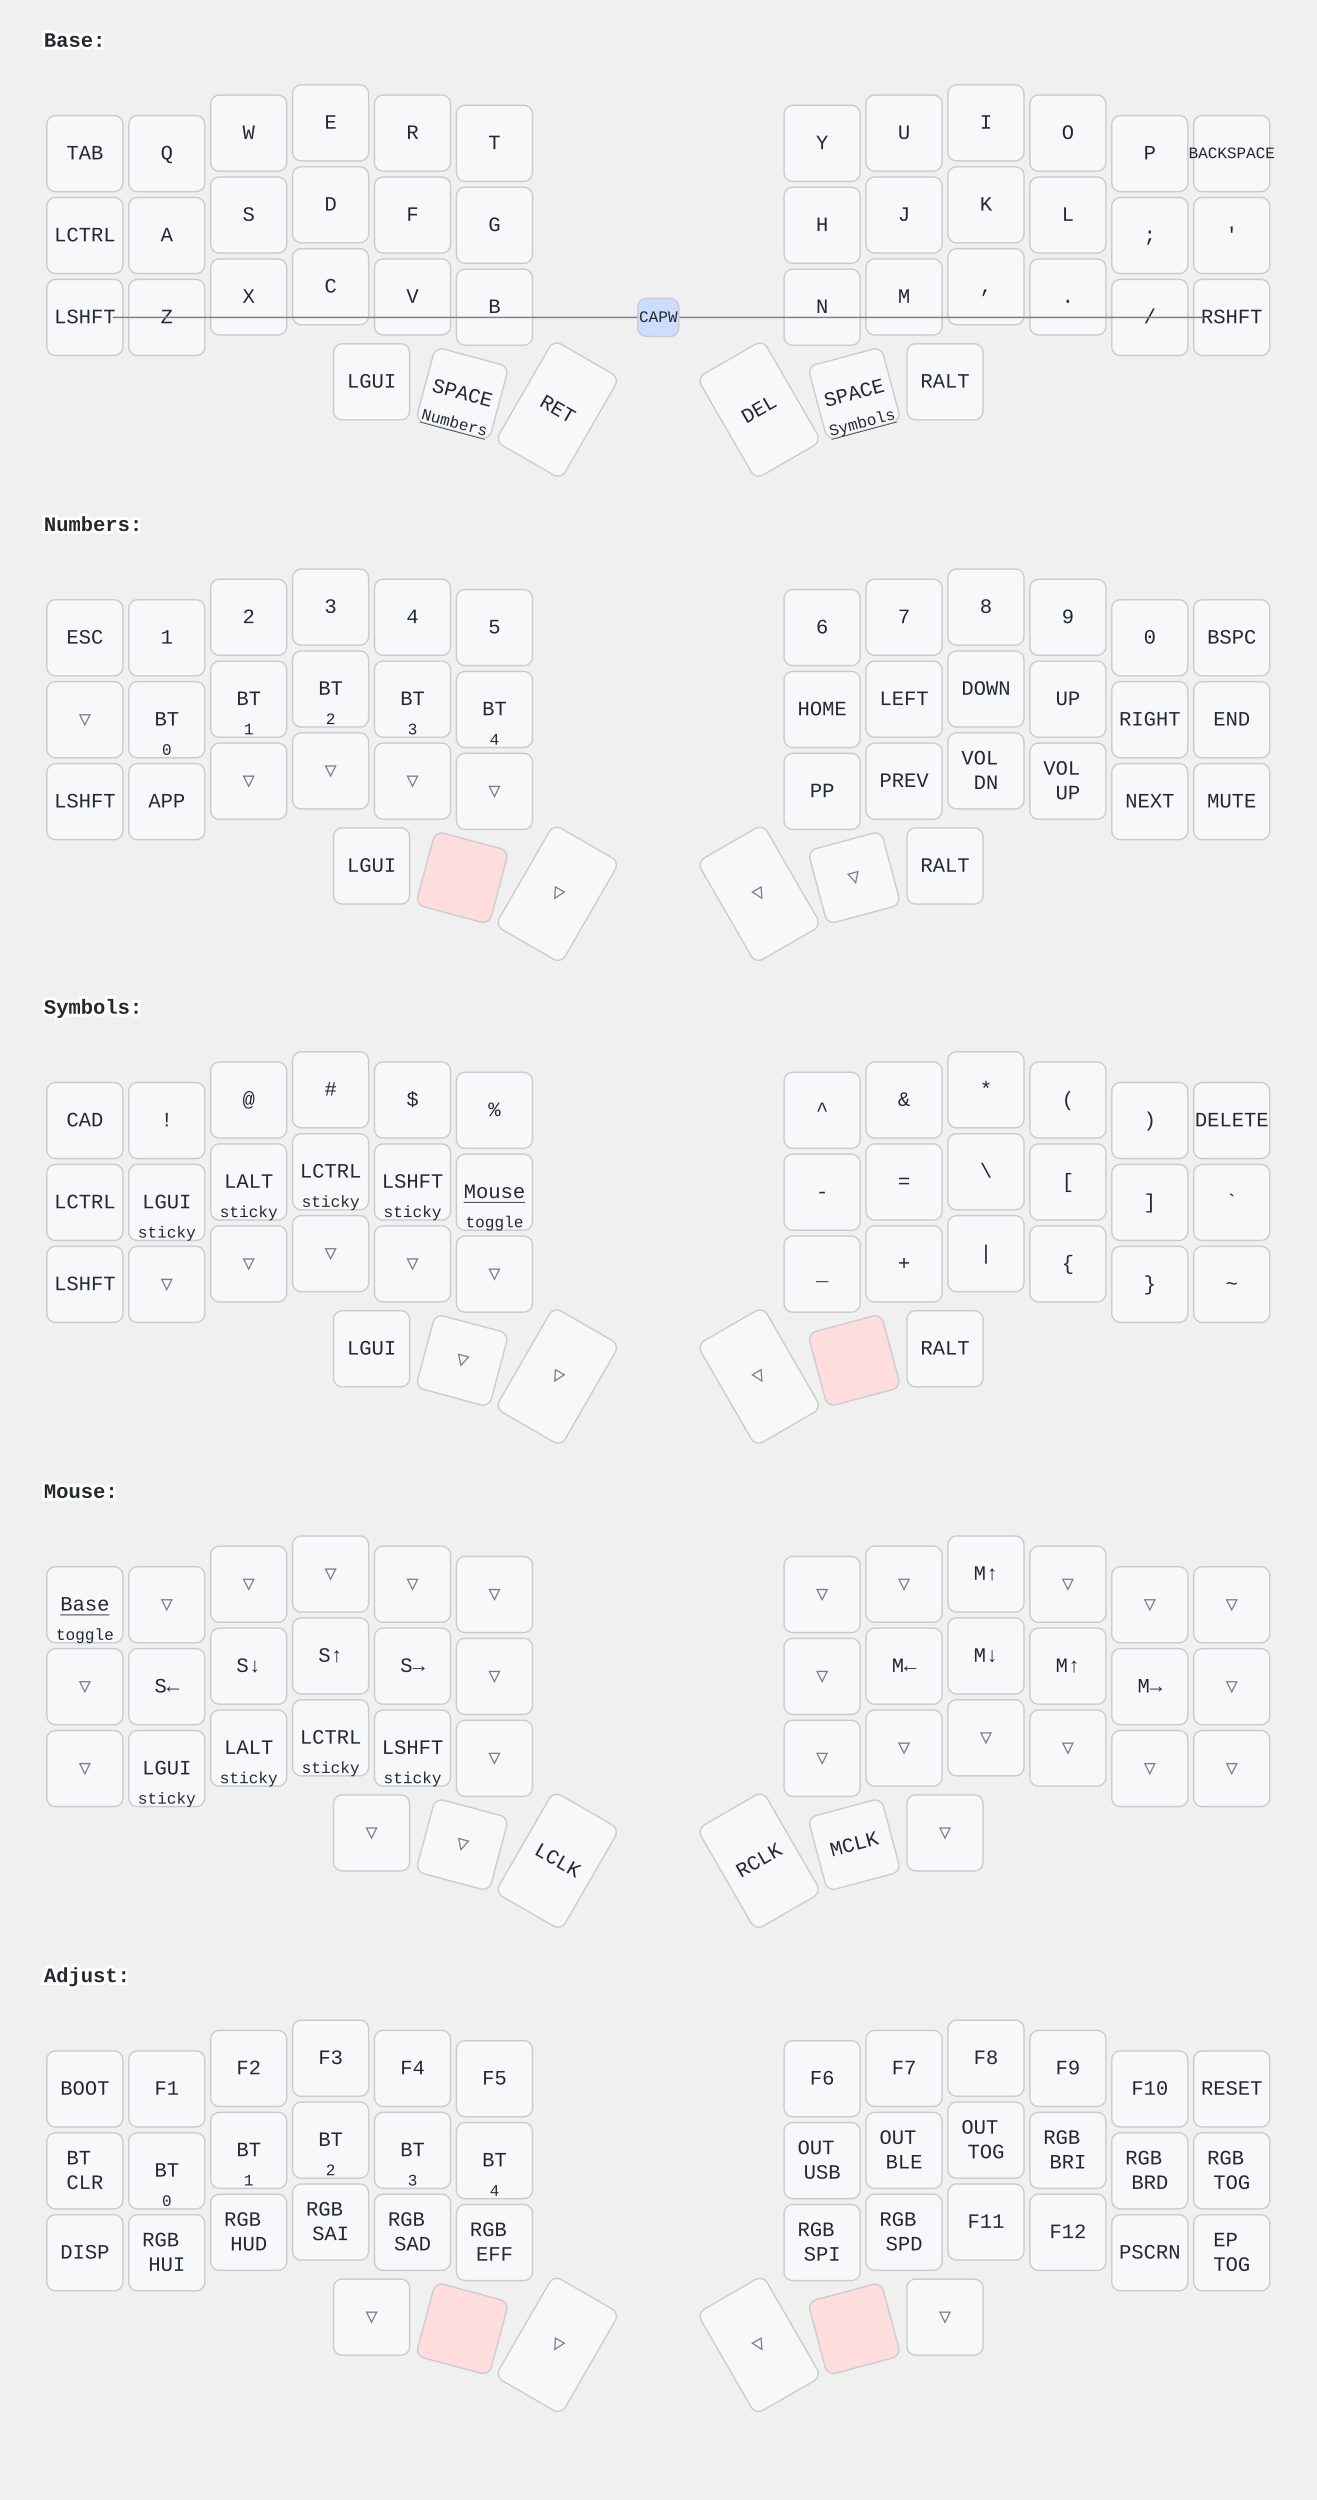
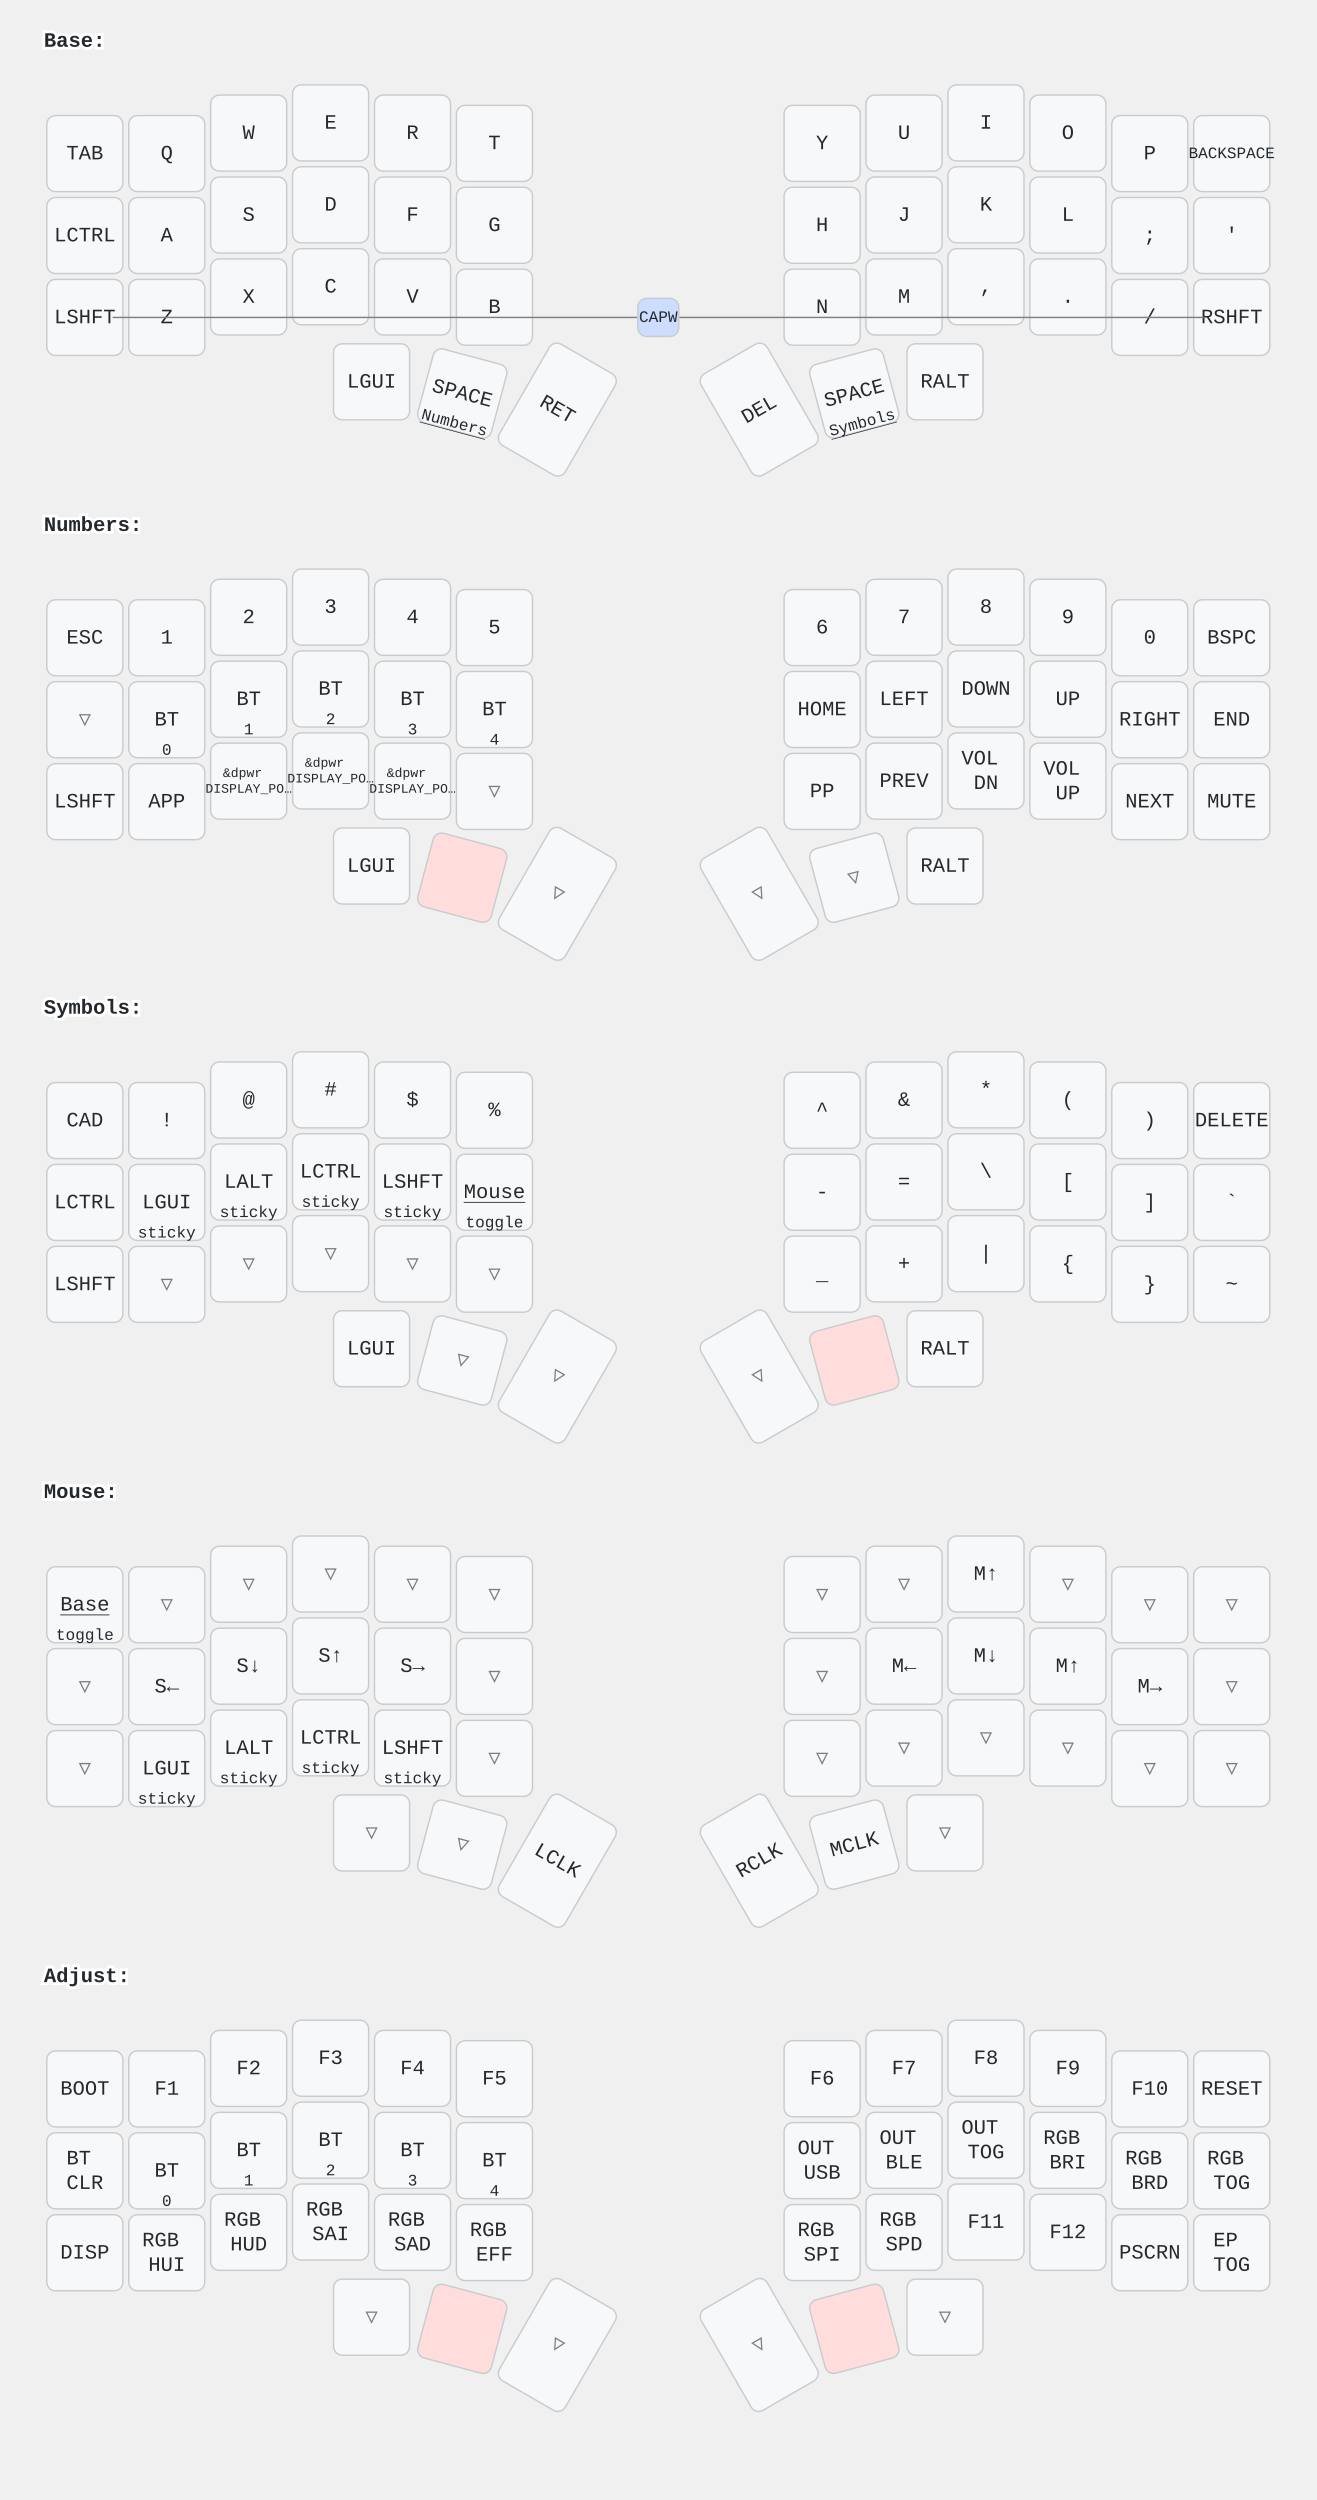
<svg xmlns="http://www.w3.org/2000/svg" width="900" height="1709" viewBox="0 0 900 1709" class="keymap">
  <style>/* inherit to force styles through use tags */
svg path {
    fill: inherit;
}

/* font and background color specifications */
svg.keymap {
    font-family: SFMono-Regular,Consolas,Liberation Mono,Menlo,monospace;
    font-size: 14px;
    font-kerning: normal;
    text-rendering: optimizeLegibility;
    fill: #24292e;
}

/* default key styling */
rect.key {
    fill: #f6f8fa;
}

rect.key, rect.combo {
    stroke: #c9cccf;
    stroke-width: 1;
}

/* default key side styling, only used is draw_key_sides is set */
rect.side {
    filter: brightness(90%);
}

/* color accent for combo boxes */
rect.combo, rect.combo-separate {
    fill: #cdf;
}

/* color accent for held keys */
rect.held, rect.combo.held {
    fill: #fdd;
}

/* color accent for ghost (optional) keys */
rect.ghost, rect.combo.ghost {
    stroke-dasharray: 4, 4;
    stroke-width: 2;
}

text {
    text-anchor: middle;
    dominant-baseline: middle;
}

/* styling for layer labels */
text.label {
    font-weight: bold;
    text-anchor: start;
    stroke: white;
    stroke-width: 4;
    paint-order: stroke;
}

/* styling for optional footer */
text.footer {
    text-anchor: end;
    dominant-baseline: auto;
    stroke: white;
    stroke-width: 4;
    paint-order: stroke;
}

/* styling for combo tap, and key non-tap label text */
text.combo, text.hold, text.shifted, text.left, text.right, text.tl, text.tr, text.bl, text.br {
    font-size: 11px;
}

text.hold, text.bl, text.br {
    text-anchor: middle;
    dominant-baseline: auto;
}

text.shifted, text.tl, text.tr {
    text-anchor: middle;
    dominant-baseline: hanging;
}

text.left, text.tl, text.bl {
    text-anchor: start;
}

text.right, text.tr, text.br {
    text-anchor: end;
}

text.layer-activator {
    text-decoration: underline;
}

/* styling for hold/shifted label text in combo box */
text.combo.hold, text.combo.shifted, text.combo.left, text.combo.right {
    font-size: 8px;
}

/* lighter symbol for transparent keys */
text.trans {
    fill: #7b7e81;
}

/* styling for combo dendrons */
path.combo {
    stroke-width: 1;
    stroke: gray;
    fill: none;
}

/* Start Tabler Icons Cleanup */
/* cannot use height/width with glyphs */
.icon-tabler &gt; path {
    fill: inherit;
    stroke: inherit;
    stroke-width: 2;
}
/* hide tabler's default box */
.icon-tabler &gt; path[stroke="none"][fill="none"] {
    visibility: hidden;
}
/* End Tabler Icons Cleanup */
</style>
  <g transform="translate(30, 0)" class="layer-Base">
    <text x="0" y="28" class="label" id="Base">Base:</text>
    <g transform="translate(0, 56)">
      <g transform="translate(28, 49)" class="key keypos-0">
        <rect rx="6" ry="6" x="-26" y="-26" width="52" height="52" class="key" />
        <text x="0" y="0" class="key tap">TAB</text>
      </g>
      <g transform="translate(84, 49)" class="key keypos-1">
        <rect rx="6" ry="6" x="-26" y="-26" width="52" height="52" class="key" />
        <text x="0" y="0" class="key tap">Q</text>
      </g>
      <g transform="translate(140, 35)" class="key keypos-2">
        <rect rx="6" ry="6" x="-26" y="-26" width="52" height="52" class="key" />
        <text x="0" y="0" class="key tap">W</text>
      </g>
      <g transform="translate(196, 28)" class="key keypos-3">
        <rect rx="6" ry="6" x="-26" y="-26" width="52" height="52" class="key" />
        <text x="0" y="0" class="key tap">E</text>
      </g>
      <g transform="translate(252, 35)" class="key keypos-4">
        <rect rx="6" ry="6" x="-26" y="-26" width="52" height="52" class="key" />
        <text x="0" y="0" class="key tap">R</text>
      </g>
      <g transform="translate(308, 42)" class="key keypos-5">
        <rect rx="6" ry="6" x="-26" y="-26" width="52" height="52" class="key" />
        <text x="0" y="0" class="key tap">T</text>
      </g>
      <g transform="translate(532, 42)" class="key keypos-6">
        <rect rx="6" ry="6" x="-26" y="-26" width="52" height="52" class="key" />
        <text x="0" y="0" class="key tap">Y</text>
      </g>
      <g transform="translate(588, 35)" class="key keypos-7">
        <rect rx="6" ry="6" x="-26" y="-26" width="52" height="52" class="key" />
        <text x="0" y="0" class="key tap">U</text>
      </g>
      <g transform="translate(644, 28)" class="key keypos-8">
        <rect rx="6" ry="6" x="-26" y="-26" width="52" height="52" class="key" />
        <text x="0" y="0" class="key tap">I</text>
      </g>
      <g transform="translate(700, 35)" class="key keypos-9">
        <rect rx="6" ry="6" x="-26" y="-26" width="52" height="52" class="key" />
        <text x="0" y="0" class="key tap">O</text>
      </g>
      <g transform="translate(756, 49)" class="key keypos-10">
        <rect rx="6" ry="6" x="-26" y="-26" width="52" height="52" class="key" />
        <text x="0" y="0" class="key tap">P</text>
      </g>
      <g transform="translate(812, 49)" class="key keypos-11">
        <rect rx="6" ry="6" x="-26" y="-26" width="52" height="52" class="key" />
        <text x="0" y="0" class="key tap">
          <tspan style="font-size: 78%">BACKSPACE</tspan>
        </text>
      </g>
      <g transform="translate(28, 105)" class="key keypos-12">
        <rect rx="6" ry="6" x="-26" y="-26" width="52" height="52" class="key" />
        <text x="0" y="0" class="key tap">LCTRL</text>
      </g>
      <g transform="translate(84, 105)" class="key keypos-13">
        <rect rx="6" ry="6" x="-26" y="-26" width="52" height="52" class="key" />
        <text x="0" y="0" class="key tap">A</text>
      </g>
      <g transform="translate(140, 91)" class="key keypos-14">
        <rect rx="6" ry="6" x="-26" y="-26" width="52" height="52" class="key" />
        <text x="0" y="0" class="key tap">S</text>
      </g>
      <g transform="translate(196, 84)" class="key keypos-15">
        <rect rx="6" ry="6" x="-26" y="-26" width="52" height="52" class="key" />
        <text x="0" y="0" class="key tap">D</text>
      </g>
      <g transform="translate(252, 91)" class="key keypos-16">
        <rect rx="6" ry="6" x="-26" y="-26" width="52" height="52" class="key" />
        <text x="0" y="0" class="key tap">F</text>
      </g>
      <g transform="translate(308, 98)" class="key keypos-17">
        <rect rx="6" ry="6" x="-26" y="-26" width="52" height="52" class="key" />
        <text x="0" y="0" class="key tap">G</text>
      </g>
      <g transform="translate(532, 98)" class="key keypos-18">
        <rect rx="6" ry="6" x="-26" y="-26" width="52" height="52" class="key" />
        <text x="0" y="0" class="key tap">H</text>
      </g>
      <g transform="translate(588, 91)" class="key keypos-19">
        <rect rx="6" ry="6" x="-26" y="-26" width="52" height="52" class="key" />
        <text x="0" y="0" class="key tap">J</text>
      </g>
      <g transform="translate(644, 84)" class="key keypos-20">
        <rect rx="6" ry="6" x="-26" y="-26" width="52" height="52" class="key" />
        <text x="0" y="0" class="key tap">K</text>
      </g>
      <g transform="translate(700, 91)" class="key keypos-21">
        <rect rx="6" ry="6" x="-26" y="-26" width="52" height="52" class="key" />
        <text x="0" y="0" class="key tap">L</text>
      </g>
      <g transform="translate(756, 105)" class="key keypos-22">
        <rect rx="6" ry="6" x="-26" y="-26" width="52" height="52" class="key" />
        <text x="0" y="0" class="key tap">;</text>
      </g>
      <g transform="translate(812, 105)" class="key keypos-23">
        <rect rx="6" ry="6" x="-26" y="-26" width="52" height="52" class="key" />
        <text x="0" y="0" class="key tap">'</text>
      </g>
      <g transform="translate(28, 161)" class="key keypos-24">
        <rect rx="6" ry="6" x="-26" y="-26" width="52" height="52" class="key" />
        <text x="0" y="0" class="key tap">LSHFT</text>
      </g>
      <g transform="translate(84, 161)" class="key keypos-25">
        <rect rx="6" ry="6" x="-26" y="-26" width="52" height="52" class="key" />
        <text x="0" y="0" class="key tap">Z</text>
      </g>
      <g transform="translate(140, 147)" class="key keypos-26">
        <rect rx="6" ry="6" x="-26" y="-26" width="52" height="52" class="key" />
        <text x="0" y="0" class="key tap">X</text>
      </g>
      <g transform="translate(196, 140)" class="key keypos-27">
        <rect rx="6" ry="6" x="-26" y="-26" width="52" height="52" class="key" />
        <text x="0" y="0" class="key tap">C</text>
      </g>
      <g transform="translate(252, 147)" class="key keypos-28">
        <rect rx="6" ry="6" x="-26" y="-26" width="52" height="52" class="key" />
        <text x="0" y="0" class="key tap">V</text>
      </g>
      <g transform="translate(308, 154)" class="key keypos-29">
        <rect rx="6" ry="6" x="-26" y="-26" width="52" height="52" class="key" />
        <text x="0" y="0" class="key tap">B</text>
      </g>
      <g transform="translate(532, 154)" class="key keypos-30">
        <rect rx="6" ry="6" x="-26" y="-26" width="52" height="52" class="key" />
        <text x="0" y="0" class="key tap">N</text>
      </g>
      <g transform="translate(588, 147)" class="key keypos-31">
        <rect rx="6" ry="6" x="-26" y="-26" width="52" height="52" class="key" />
        <text x="0" y="0" class="key tap">M</text>
      </g>
      <g transform="translate(644, 140)" class="key keypos-32">
        <rect rx="6" ry="6" x="-26" y="-26" width="52" height="52" class="key" />
        <text x="0" y="0" class="key tap">,</text>
      </g>
      <g transform="translate(700, 147)" class="key keypos-33">
        <rect rx="6" ry="6" x="-26" y="-26" width="52" height="52" class="key" />
        <text x="0" y="0" class="key tap">.</text>
      </g>
      <g transform="translate(756, 161)" class="key keypos-34">
        <rect rx="6" ry="6" x="-26" y="-26" width="52" height="52" class="key" />
        <text x="0" y="0" class="key tap">/</text>
      </g>
      <g transform="translate(812, 161)" class="key keypos-35">
        <rect rx="6" ry="6" x="-26" y="-26" width="52" height="52" class="key" />
        <text x="0" y="0" class="key tap">RSHFT</text>
      </g>
      <g transform="translate(224, 205)" class="key keypos-36">
        <rect rx="6" ry="6" x="-26" y="-26" width="52" height="52" class="key" />
        <text x="0" y="0" class="key tap">LGUI</text>
      </g>
      <g transform="translate(286, 213) rotate(15.0)" class="key keypos-37">
        <rect rx="6" ry="6" x="-26" y="-26" width="52" height="52" class="key" />
        <text x="0" y="0" class="key tap">SPACE</text>
        <a href="#Numbers">
          <text x="0" y="24" class="key hold layer-activator">Numbers</text>
        </a>
      </g>
      <g transform="translate(351, 224) rotate(30.0)" class="key keypos-38">
        <rect rx="6" ry="6" x="-26" y="-40" width="52" height="80" class="key" />
        <text x="0" y="0" class="key tap">RET</text>
      </g>
      <g transform="translate(489, 224) rotate(-30.0)" class="key keypos-39">
        <rect rx="6" ry="6" x="-26" y="-40" width="52" height="80" class="key" />
        <text x="0" y="0" class="key tap">DEL</text>
      </g>
      <g transform="translate(554, 213) rotate(-15.0)" class="key keypos-40">
        <rect rx="6" ry="6" x="-26" y="-26" width="52" height="52" class="key" />
        <text x="0" y="0" class="key tap">SPACE</text>
        <a href="#Symbols">
          <text x="0" y="24" class="key hold layer-activator">Symbols</text>
        </a>
      </g>
      <g transform="translate(616, 205)" class="key keypos-41">
        <rect rx="6" ry="6" x="-26" y="-26" width="52" height="52" class="key" />
        <text x="0" y="0" class="key tap">RALT</text>
      </g>
      <g class="combo combopos-0">
        <path d="M420,161 l-373,0" class="combo" />
        <path d="M420,161 l373,0" class="combo" />
        <rect rx="6" ry="6" x="406" y="148" width="28" height="26" class="combo" />
        <text x="420" y="161" class="combo tap">CAPW</text>
      </g>
    </g>
  </g>
  <g transform="translate(30, 331)" class="layer-Numbers">
    <text x="0" y="28" class="label" id="Numbers">Numbers:</text>
    <g transform="translate(0, 56)">
      <g transform="translate(28, 49)" class="key keypos-0">
        <rect rx="6" ry="6" x="-26" y="-26" width="52" height="52" class="key" />
        <text x="0" y="0" class="key tap">ESC</text>
      </g>
      <g transform="translate(84, 49)" class="key keypos-1">
        <rect rx="6" ry="6" x="-26" y="-26" width="52" height="52" class="key" />
        <text x="0" y="0" class="key tap">1</text>
      </g>
      <g transform="translate(140, 35)" class="key keypos-2">
        <rect rx="6" ry="6" x="-26" y="-26" width="52" height="52" class="key" />
        <text x="0" y="0" class="key tap">2</text>
      </g>
      <g transform="translate(196, 28)" class="key keypos-3">
        <rect rx="6" ry="6" x="-26" y="-26" width="52" height="52" class="key" />
        <text x="0" y="0" class="key tap">3</text>
      </g>
      <g transform="translate(252, 35)" class="key keypos-4">
        <rect rx="6" ry="6" x="-26" y="-26" width="52" height="52" class="key" />
        <text x="0" y="0" class="key tap">4</text>
      </g>
      <g transform="translate(308, 42)" class="key keypos-5">
        <rect rx="6" ry="6" x="-26" y="-26" width="52" height="52" class="key" />
        <text x="0" y="0" class="key tap">5</text>
      </g>
      <g transform="translate(532, 42)" class="key keypos-6">
        <rect rx="6" ry="6" x="-26" y="-26" width="52" height="52" class="key" />
        <text x="0" y="0" class="key tap">6</text>
      </g>
      <g transform="translate(588, 35)" class="key keypos-7">
        <rect rx="6" ry="6" x="-26" y="-26" width="52" height="52" class="key" />
        <text x="0" y="0" class="key tap">7</text>
      </g>
      <g transform="translate(644, 28)" class="key keypos-8">
        <rect rx="6" ry="6" x="-26" y="-26" width="52" height="52" class="key" />
        <text x="0" y="0" class="key tap">8</text>
      </g>
      <g transform="translate(700, 35)" class="key keypos-9">
        <rect rx="6" ry="6" x="-26" y="-26" width="52" height="52" class="key" />
        <text x="0" y="0" class="key tap">9</text>
      </g>
      <g transform="translate(756, 49)" class="key keypos-10">
        <rect rx="6" ry="6" x="-26" y="-26" width="52" height="52" class="key" />
        <text x="0" y="0" class="key tap">0</text>
      </g>
      <g transform="translate(812, 49)" class="key keypos-11">
        <rect rx="6" ry="6" x="-26" y="-26" width="52" height="52" class="key" />
        <text x="0" y="0" class="key tap">BSPC</text>
      </g>
      <g transform="translate(28, 105)" class="key trans keypos-12">
        <rect rx="6" ry="6" x="-26" y="-26" width="52" height="52" class="key trans" />
        <text x="0" y="0" class="key trans tap">▽</text>
      </g>
      <g transform="translate(84, 105)" class="key keypos-13">
        <rect rx="6" ry="6" x="-26" y="-26" width="52" height="52" class="key" />
        <text x="0" y="0" class="key tap">BT</text>
        <text x="0" y="24" class="key hold">0</text>
      </g>
      <g transform="translate(140, 91)" class="key keypos-14">
        <rect rx="6" ry="6" x="-26" y="-26" width="52" height="52" class="key" />
        <text x="0" y="0" class="key tap">BT</text>
        <text x="0" y="24" class="key hold">1</text>
      </g>
      <g transform="translate(196, 84)" class="key keypos-15">
        <rect rx="6" ry="6" x="-26" y="-26" width="52" height="52" class="key" />
        <text x="0" y="0" class="key tap">BT</text>
        <text x="0" y="24" class="key hold">2</text>
      </g>
      <g transform="translate(252, 91)" class="key keypos-16">
        <rect rx="6" ry="6" x="-26" y="-26" width="52" height="52" class="key" />
        <text x="0" y="0" class="key tap">BT</text>
        <text x="0" y="24" class="key hold">3</text>
      </g>
      <g transform="translate(308, 98)" class="key keypos-17">
        <rect rx="6" ry="6" x="-26" y="-26" width="52" height="52" class="key" />
        <text x="0" y="0" class="key tap">BT</text>
        <text x="0" y="24" class="key hold">4</text>
      </g>
      <g transform="translate(532, 98)" class="key keypos-18">
        <rect rx="6" ry="6" x="-26" y="-26" width="52" height="52" class="key" />
        <text x="0" y="0" class="key tap">HOME</text>
      </g>
      <g transform="translate(588, 91)" class="key keypos-19">
        <rect rx="6" ry="6" x="-26" y="-26" width="52" height="52" class="key" />
        <text x="0" y="0" class="key tap">LEFT</text>
      </g>
      <g transform="translate(644, 84)" class="key keypos-20">
        <rect rx="6" ry="6" x="-26" y="-26" width="52" height="52" class="key" />
        <text x="0" y="0" class="key tap">DOWN</text>
      </g>
      <g transform="translate(700, 91)" class="key keypos-21">
        <rect rx="6" ry="6" x="-26" y="-26" width="52" height="52" class="key" />
        <text x="0" y="0" class="key tap">UP</text>
      </g>
      <g transform="translate(756, 105)" class="key keypos-22">
        <rect rx="6" ry="6" x="-26" y="-26" width="52" height="52" class="key" />
        <text x="0" y="0" class="key tap">RIGHT</text>
      </g>
      <g transform="translate(812, 105)" class="key keypos-23">
        <rect rx="6" ry="6" x="-26" y="-26" width="52" height="52" class="key" />
        <text x="0" y="0" class="key tap">END</text>
      </g>
      <g transform="translate(28, 161)" class="key keypos-24">
        <rect rx="6" ry="6" x="-26" y="-26" width="52" height="52" class="key" />
        <text x="0" y="0" class="key tap">LSHFT</text>
      </g>
      <g transform="translate(84, 161)" class="key keypos-25">
        <rect rx="6" ry="6" x="-26" y="-26" width="52" height="52" class="key" />
        <text x="0" y="0" class="key tap">APP</text>
      </g>
-       <g transform="translate(140, 147)" class="key trans keypos-26">
-         <rect rx="6" ry="6" x="-26" y="-26" width="52" height="52" class="key trans" />
-         <text x="0" y="0" class="key trans tap">▽</text>
-       </g>
-       <g transform="translate(196, 140)" class="key trans keypos-27">
-         <rect rx="6" ry="6" x="-26" y="-26" width="52" height="52" class="key trans" />
-         <text x="0" y="0" class="key trans tap">▽</text>
-       </g>
-       <g transform="translate(252, 147)" class="key trans keypos-28">
-         <rect rx="6" ry="6" x="-26" y="-26" width="52" height="52" class="key trans" />
-         <text x="0" y="0" class="key trans tap">▽</text>
+       <g transform="translate(140, 147)" class="key keypos-26">
+         <rect rx="6" ry="6" x="-26" y="-26" width="52" height="52" class="key" />
+         <text x="0" y="0" class="key tap">
+           <tspan x="0" dy="-0.6em" style="font-size: 64%">&amp;dpwr</tspan>
+           <tspan x="0" dy="1.2em" style="font-size: 64%">DISPLAY_PO…</tspan>
+         </text>
+       </g>
+       <g transform="translate(196, 140)" class="key keypos-27">
+         <rect rx="6" ry="6" x="-26" y="-26" width="52" height="52" class="key" />
+         <text x="0" y="0" class="key tap">
+           <tspan x="0" dy="-0.6em" style="font-size: 64%">&amp;dpwr</tspan>
+           <tspan x="0" dy="1.2em" style="font-size: 64%">DISPLAY_PO…</tspan>
+         </text>
+       </g>
+       <g transform="translate(252, 147)" class="key keypos-28">
+         <rect rx="6" ry="6" x="-26" y="-26" width="52" height="52" class="key" />
+         <text x="0" y="0" class="key tap">
+           <tspan x="0" dy="-0.6em" style="font-size: 64%">&amp;dpwr</tspan>
+           <tspan x="0" dy="1.2em" style="font-size: 64%">DISPLAY_PO…</tspan>
+         </text>
      </g>
      <g transform="translate(308, 154)" class="key trans keypos-29">
        <rect rx="6" ry="6" x="-26" y="-26" width="52" height="52" class="key trans" />
        <text x="0" y="0" class="key trans tap">▽</text>
      </g>
      <g transform="translate(532, 154)" class="key keypos-30">
        <rect rx="6" ry="6" x="-26" y="-26" width="52" height="52" class="key" />
        <text x="0" y="0" class="key tap">PP</text>
      </g>
      <g transform="translate(588, 147)" class="key keypos-31">
        <rect rx="6" ry="6" x="-26" y="-26" width="52" height="52" class="key" />
        <text x="0" y="0" class="key tap">PREV</text>
      </g>
      <g transform="translate(644, 140)" class="key keypos-32">
        <rect rx="6" ry="6" x="-26" y="-26" width="52" height="52" class="key" />
        <text x="0" y="0" class="key tap">
          <tspan x="0" dy="-0.6em">VOL</tspan>
          <tspan x="0" dy="1.2em">DN</tspan>
        </text>
      </g>
      <g transform="translate(700, 147)" class="key keypos-33">
        <rect rx="6" ry="6" x="-26" y="-26" width="52" height="52" class="key" />
        <text x="0" y="0" class="key tap">
          <tspan x="0" dy="-0.6em">VOL</tspan>
          <tspan x="0" dy="1.2em">UP</tspan>
        </text>
      </g>
      <g transform="translate(756, 161)" class="key keypos-34">
        <rect rx="6" ry="6" x="-26" y="-26" width="52" height="52" class="key" />
        <text x="0" y="0" class="key tap">NEXT</text>
      </g>
      <g transform="translate(812, 161)" class="key keypos-35">
        <rect rx="6" ry="6" x="-26" y="-26" width="52" height="52" class="key" />
        <text x="0" y="0" class="key tap">MUTE</text>
      </g>
      <g transform="translate(224, 205)" class="key keypos-36">
        <rect rx="6" ry="6" x="-26" y="-26" width="52" height="52" class="key" />
        <text x="0" y="0" class="key tap">LGUI</text>
      </g>
      <g transform="translate(286, 213) rotate(15.0)" class="key held keypos-37">
        <rect rx="6" ry="6" x="-26" y="-26" width="52" height="52" class="key held" />
      </g>
      <g transform="translate(351, 224) rotate(30.0)" class="key trans keypos-38">
        <rect rx="6" ry="6" x="-26" y="-40" width="52" height="80" class="key trans" />
        <text x="0" y="0" class="key trans tap">▽</text>
      </g>
      <g transform="translate(489, 224) rotate(-30.0)" class="key trans keypos-39">
        <rect rx="6" ry="6" x="-26" y="-40" width="52" height="80" class="key trans" />
        <text x="0" y="0" class="key trans tap">▽</text>
      </g>
      <g transform="translate(554, 213) rotate(-15.0)" class="key trans keypos-40">
        <rect rx="6" ry="6" x="-26" y="-26" width="52" height="52" class="key trans" />
        <text x="0" y="0" class="key trans tap">▽</text>
      </g>
      <g transform="translate(616, 205)" class="key keypos-41">
        <rect rx="6" ry="6" x="-26" y="-26" width="52" height="52" class="key" />
        <text x="0" y="0" class="key tap">RALT</text>
      </g>
    </g>
  </g>
  <g transform="translate(30, 661)" class="layer-Symbols">
    <text x="0" y="28" class="label" id="Symbols">Symbols:</text>
    <g transform="translate(0, 56)">
      <g transform="translate(28, 49)" class="key keypos-0">
        <rect rx="6" ry="6" x="-26" y="-26" width="52" height="52" class="key" />
        <text x="0" y="0" class="key tap">CAD</text>
      </g>
      <g transform="translate(84, 49)" class="key keypos-1">
        <rect rx="6" ry="6" x="-26" y="-26" width="52" height="52" class="key" />
        <text x="0" y="0" class="key tap">!</text>
      </g>
      <g transform="translate(140, 35)" class="key keypos-2">
        <rect rx="6" ry="6" x="-26" y="-26" width="52" height="52" class="key" />
        <text x="0" y="0" class="key tap">@</text>
      </g>
      <g transform="translate(196, 28)" class="key keypos-3">
        <rect rx="6" ry="6" x="-26" y="-26" width="52" height="52" class="key" />
        <text x="0" y="0" class="key tap">#</text>
      </g>
      <g transform="translate(252, 35)" class="key keypos-4">
        <rect rx="6" ry="6" x="-26" y="-26" width="52" height="52" class="key" />
        <text x="0" y="0" class="key tap">$</text>
      </g>
      <g transform="translate(308, 42)" class="key keypos-5">
        <rect rx="6" ry="6" x="-26" y="-26" width="52" height="52" class="key" />
        <text x="0" y="0" class="key tap">%</text>
      </g>
      <g transform="translate(532, 42)" class="key keypos-6">
        <rect rx="6" ry="6" x="-26" y="-26" width="52" height="52" class="key" />
        <text x="0" y="0" class="key tap">^</text>
      </g>
      <g transform="translate(588, 35)" class="key keypos-7">
        <rect rx="6" ry="6" x="-26" y="-26" width="52" height="52" class="key" />
        <text x="0" y="0" class="key tap">&amp;</text>
      </g>
      <g transform="translate(644, 28)" class="key keypos-8">
        <rect rx="6" ry="6" x="-26" y="-26" width="52" height="52" class="key" />
        <text x="0" y="0" class="key tap">*</text>
      </g>
      <g transform="translate(700, 35)" class="key keypos-9">
        <rect rx="6" ry="6" x="-26" y="-26" width="52" height="52" class="key" />
        <text x="0" y="0" class="key tap">(</text>
      </g>
      <g transform="translate(756, 49)" class="key keypos-10">
        <rect rx="6" ry="6" x="-26" y="-26" width="52" height="52" class="key" />
        <text x="0" y="0" class="key tap">)</text>
      </g>
      <g transform="translate(812, 49)" class="key keypos-11">
        <rect rx="6" ry="6" x="-26" y="-26" width="52" height="52" class="key" />
        <text x="0" y="0" class="key tap">DELETE</text>
      </g>
      <g transform="translate(28, 105)" class="key keypos-12">
        <rect rx="6" ry="6" x="-26" y="-26" width="52" height="52" class="key" />
        <text x="0" y="0" class="key tap">LCTRL</text>
      </g>
      <g transform="translate(84, 105)" class="key keypos-13">
        <rect rx="6" ry="6" x="-26" y="-26" width="52" height="52" class="key" />
        <text x="0" y="0" class="key tap">LGUI</text>
        <text x="0" y="24" class="key hold">sticky</text>
      </g>
      <g transform="translate(140, 91)" class="key keypos-14">
        <rect rx="6" ry="6" x="-26" y="-26" width="52" height="52" class="key" />
        <text x="0" y="0" class="key tap">LALT</text>
        <text x="0" y="24" class="key hold">sticky</text>
      </g>
      <g transform="translate(196, 84)" class="key keypos-15">
        <rect rx="6" ry="6" x="-26" y="-26" width="52" height="52" class="key" />
        <text x="0" y="0" class="key tap">LCTRL</text>
        <text x="0" y="24" class="key hold">sticky</text>
      </g>
      <g transform="translate(252, 91)" class="key keypos-16">
        <rect rx="6" ry="6" x="-26" y="-26" width="52" height="52" class="key" />
        <text x="0" y="0" class="key tap">LSHFT</text>
        <text x="0" y="24" class="key hold">sticky</text>
      </g>
      <g transform="translate(308, 98)" class="key keypos-17">
        <rect rx="6" ry="6" x="-26" y="-26" width="52" height="52" class="key" />
        <a href="#Mouse">
          <text x="0" y="0" class="key tap layer-activator">Mouse</text>
        </a>
        <text x="0" y="24" class="key hold">toggle</text>
      </g>
      <g transform="translate(532, 98)" class="key keypos-18">
        <rect rx="6" ry="6" x="-26" y="-26" width="52" height="52" class="key" />
        <text x="0" y="0" class="key tap">-</text>
      </g>
      <g transform="translate(588, 91)" class="key keypos-19">
        <rect rx="6" ry="6" x="-26" y="-26" width="52" height="52" class="key" />
        <text x="0" y="0" class="key tap">=</text>
      </g>
      <g transform="translate(644, 84)" class="key keypos-20">
        <rect rx="6" ry="6" x="-26" y="-26" width="52" height="52" class="key" />
        <text x="0" y="0" class="key tap">\</text>
      </g>
      <g transform="translate(700, 91)" class="key keypos-21">
        <rect rx="6" ry="6" x="-26" y="-26" width="52" height="52" class="key" />
        <text x="0" y="0" class="key tap">[</text>
      </g>
      <g transform="translate(756, 105)" class="key keypos-22">
        <rect rx="6" ry="6" x="-26" y="-26" width="52" height="52" class="key" />
        <text x="0" y="0" class="key tap">]</text>
      </g>
      <g transform="translate(812, 105)" class="key keypos-23">
        <rect rx="6" ry="6" x="-26" y="-26" width="52" height="52" class="key" />
        <text x="0" y="0" class="key tap">`</text>
      </g>
      <g transform="translate(28, 161)" class="key keypos-24">
        <rect rx="6" ry="6" x="-26" y="-26" width="52" height="52" class="key" />
        <text x="0" y="0" class="key tap">LSHFT</text>
      </g>
      <g transform="translate(84, 161)" class="key trans keypos-25">
        <rect rx="6" ry="6" x="-26" y="-26" width="52" height="52" class="key trans" />
        <text x="0" y="0" class="key trans tap">▽</text>
      </g>
      <g transform="translate(140, 147)" class="key trans keypos-26">
        <rect rx="6" ry="6" x="-26" y="-26" width="52" height="52" class="key trans" />
        <text x="0" y="0" class="key trans tap">▽</text>
      </g>
      <g transform="translate(196, 140)" class="key trans keypos-27">
        <rect rx="6" ry="6" x="-26" y="-26" width="52" height="52" class="key trans" />
        <text x="0" y="0" class="key trans tap">▽</text>
      </g>
      <g transform="translate(252, 147)" class="key trans keypos-28">
        <rect rx="6" ry="6" x="-26" y="-26" width="52" height="52" class="key trans" />
        <text x="0" y="0" class="key trans tap">▽</text>
      </g>
      <g transform="translate(308, 154)" class="key trans keypos-29">
        <rect rx="6" ry="6" x="-26" y="-26" width="52" height="52" class="key trans" />
        <text x="0" y="0" class="key trans tap">▽</text>
      </g>
      <g transform="translate(532, 154)" class="key keypos-30">
        <rect rx="6" ry="6" x="-26" y="-26" width="52" height="52" class="key" />
        <text x="0" y="0" class="key tap">_</text>
      </g>
      <g transform="translate(588, 147)" class="key keypos-31">
        <rect rx="6" ry="6" x="-26" y="-26" width="52" height="52" class="key" />
        <text x="0" y="0" class="key tap">+</text>
      </g>
      <g transform="translate(644, 140)" class="key keypos-32">
        <rect rx="6" ry="6" x="-26" y="-26" width="52" height="52" class="key" />
        <text x="0" y="0" class="key tap">|</text>
      </g>
      <g transform="translate(700, 147)" class="key keypos-33">
        <rect rx="6" ry="6" x="-26" y="-26" width="52" height="52" class="key" />
        <text x="0" y="0" class="key tap">{</text>
      </g>
      <g transform="translate(756, 161)" class="key keypos-34">
        <rect rx="6" ry="6" x="-26" y="-26" width="52" height="52" class="key" />
        <text x="0" y="0" class="key tap">}</text>
      </g>
      <g transform="translate(812, 161)" class="key keypos-35">
        <rect rx="6" ry="6" x="-26" y="-26" width="52" height="52" class="key" />
        <text x="0" y="0" class="key tap">~</text>
      </g>
      <g transform="translate(224, 205)" class="key keypos-36">
        <rect rx="6" ry="6" x="-26" y="-26" width="52" height="52" class="key" />
        <text x="0" y="0" class="key tap">LGUI</text>
      </g>
      <g transform="translate(286, 213) rotate(15.0)" class="key trans keypos-37">
        <rect rx="6" ry="6" x="-26" y="-26" width="52" height="52" class="key trans" />
        <text x="0" y="0" class="key trans tap">▽</text>
      </g>
      <g transform="translate(351, 224) rotate(30.0)" class="key trans keypos-38">
        <rect rx="6" ry="6" x="-26" y="-40" width="52" height="80" class="key trans" />
        <text x="0" y="0" class="key trans tap">▽</text>
      </g>
      <g transform="translate(489, 224) rotate(-30.0)" class="key trans keypos-39">
        <rect rx="6" ry="6" x="-26" y="-40" width="52" height="80" class="key trans" />
        <text x="0" y="0" class="key trans tap">▽</text>
      </g>
      <g transform="translate(554, 213) rotate(-15.0)" class="key held keypos-40">
        <rect rx="6" ry="6" x="-26" y="-26" width="52" height="52" class="key held" />
      </g>
      <g transform="translate(616, 205)" class="key keypos-41">
        <rect rx="6" ry="6" x="-26" y="-26" width="52" height="52" class="key" />
        <text x="0" y="0" class="key tap">RALT</text>
      </g>
    </g>
  </g>
  <g transform="translate(30, 992)" class="layer-Mouse">
    <text x="0" y="28" class="label" id="Mouse">Mouse:</text>
    <g transform="translate(0, 56)">
      <g transform="translate(28, 49)" class="key keypos-0">
        <rect rx="6" ry="6" x="-26" y="-26" width="52" height="52" class="key" />
        <a href="#Base">
          <text x="0" y="0" class="key tap layer-activator">Base</text>
        </a>
        <text x="0" y="24" class="key hold">toggle</text>
      </g>
      <g transform="translate(84, 49)" class="key trans keypos-1">
        <rect rx="6" ry="6" x="-26" y="-26" width="52" height="52" class="key trans" />
        <text x="0" y="0" class="key trans tap">▽</text>
      </g>
      <g transform="translate(140, 35)" class="key trans keypos-2">
        <rect rx="6" ry="6" x="-26" y="-26" width="52" height="52" class="key trans" />
        <text x="0" y="0" class="key trans tap">▽</text>
      </g>
      <g transform="translate(196, 28)" class="key trans keypos-3">
        <rect rx="6" ry="6" x="-26" y="-26" width="52" height="52" class="key trans" />
        <text x="0" y="0" class="key trans tap">▽</text>
      </g>
      <g transform="translate(252, 35)" class="key trans keypos-4">
        <rect rx="6" ry="6" x="-26" y="-26" width="52" height="52" class="key trans" />
        <text x="0" y="0" class="key trans tap">▽</text>
      </g>
      <g transform="translate(308, 42)" class="key trans keypos-5">
        <rect rx="6" ry="6" x="-26" y="-26" width="52" height="52" class="key trans" />
        <text x="0" y="0" class="key trans tap">▽</text>
      </g>
      <g transform="translate(532, 42)" class="key trans keypos-6">
        <rect rx="6" ry="6" x="-26" y="-26" width="52" height="52" class="key trans" />
        <text x="0" y="0" class="key trans tap">▽</text>
      </g>
      <g transform="translate(588, 35)" class="key trans keypos-7">
        <rect rx="6" ry="6" x="-26" y="-26" width="52" height="52" class="key trans" />
        <text x="0" y="0" class="key trans tap">▽</text>
      </g>
      <g transform="translate(644, 28)" class="key keypos-8">
        <rect rx="6" ry="6" x="-26" y="-26" width="52" height="52" class="key" />
        <text x="0" y="0" class="key tap">M↑</text>
      </g>
      <g transform="translate(700, 35)" class="key trans keypos-9">
        <rect rx="6" ry="6" x="-26" y="-26" width="52" height="52" class="key trans" />
        <text x="0" y="0" class="key trans tap">▽</text>
      </g>
      <g transform="translate(756, 49)" class="key trans keypos-10">
        <rect rx="6" ry="6" x="-26" y="-26" width="52" height="52" class="key trans" />
        <text x="0" y="0" class="key trans tap">▽</text>
      </g>
      <g transform="translate(812, 49)" class="key trans keypos-11">
        <rect rx="6" ry="6" x="-26" y="-26" width="52" height="52" class="key trans" />
        <text x="0" y="0" class="key trans tap">▽</text>
      </g>
      <g transform="translate(28, 105)" class="key trans keypos-12">
        <rect rx="6" ry="6" x="-26" y="-26" width="52" height="52" class="key trans" />
        <text x="0" y="0" class="key trans tap">▽</text>
      </g>
      <g transform="translate(84, 105)" class="key keypos-13">
        <rect rx="6" ry="6" x="-26" y="-26" width="52" height="52" class="key" />
        <text x="0" y="0" class="key tap">S←</text>
      </g>
      <g transform="translate(140, 91)" class="key keypos-14">
        <rect rx="6" ry="6" x="-26" y="-26" width="52" height="52" class="key" />
        <text x="0" y="0" class="key tap">S↓</text>
      </g>
      <g transform="translate(196, 84)" class="key keypos-15">
        <rect rx="6" ry="6" x="-26" y="-26" width="52" height="52" class="key" />
        <text x="0" y="0" class="key tap">S↑</text>
      </g>
      <g transform="translate(252, 91)" class="key keypos-16">
        <rect rx="6" ry="6" x="-26" y="-26" width="52" height="52" class="key" />
        <text x="0" y="0" class="key tap">S→</text>
      </g>
      <g transform="translate(308, 98)" class="key trans keypos-17">
        <rect rx="6" ry="6" x="-26" y="-26" width="52" height="52" class="key trans" />
        <text x="0" y="0" class="key trans tap">▽</text>
      </g>
      <g transform="translate(532, 98)" class="key trans keypos-18">
        <rect rx="6" ry="6" x="-26" y="-26" width="52" height="52" class="key trans" />
        <text x="0" y="0" class="key trans tap">▽</text>
      </g>
      <g transform="translate(588, 91)" class="key keypos-19">
        <rect rx="6" ry="6" x="-26" y="-26" width="52" height="52" class="key" />
        <text x="0" y="0" class="key tap">M←</text>
      </g>
      <g transform="translate(644, 84)" class="key keypos-20">
        <rect rx="6" ry="6" x="-26" y="-26" width="52" height="52" class="key" />
        <text x="0" y="0" class="key tap">M↓</text>
      </g>
      <g transform="translate(700, 91)" class="key keypos-21">
        <rect rx="6" ry="6" x="-26" y="-26" width="52" height="52" class="key" />
        <text x="0" y="0" class="key tap">M↑</text>
      </g>
      <g transform="translate(756, 105)" class="key keypos-22">
        <rect rx="6" ry="6" x="-26" y="-26" width="52" height="52" class="key" />
        <text x="0" y="0" class="key tap">M→</text>
      </g>
      <g transform="translate(812, 105)" class="key trans keypos-23">
        <rect rx="6" ry="6" x="-26" y="-26" width="52" height="52" class="key trans" />
        <text x="0" y="0" class="key trans tap">▽</text>
      </g>
      <g transform="translate(28, 161)" class="key trans keypos-24">
        <rect rx="6" ry="6" x="-26" y="-26" width="52" height="52" class="key trans" />
        <text x="0" y="0" class="key trans tap">▽</text>
      </g>
      <g transform="translate(84, 161)" class="key keypos-25">
        <rect rx="6" ry="6" x="-26" y="-26" width="52" height="52" class="key" />
        <text x="0" y="0" class="key tap">LGUI</text>
        <text x="0" y="24" class="key hold">sticky</text>
      </g>
      <g transform="translate(140, 147)" class="key keypos-26">
        <rect rx="6" ry="6" x="-26" y="-26" width="52" height="52" class="key" />
        <text x="0" y="0" class="key tap">LALT</text>
        <text x="0" y="24" class="key hold">sticky</text>
      </g>
      <g transform="translate(196, 140)" class="key keypos-27">
        <rect rx="6" ry="6" x="-26" y="-26" width="52" height="52" class="key" />
        <text x="0" y="0" class="key tap">LCTRL</text>
        <text x="0" y="24" class="key hold">sticky</text>
      </g>
      <g transform="translate(252, 147)" class="key keypos-28">
        <rect rx="6" ry="6" x="-26" y="-26" width="52" height="52" class="key" />
        <text x="0" y="0" class="key tap">LSHFT</text>
        <text x="0" y="24" class="key hold">sticky</text>
      </g>
      <g transform="translate(308, 154)" class="key trans keypos-29">
        <rect rx="6" ry="6" x="-26" y="-26" width="52" height="52" class="key trans" />
        <text x="0" y="0" class="key trans tap">▽</text>
      </g>
      <g transform="translate(532, 154)" class="key trans keypos-30">
        <rect rx="6" ry="6" x="-26" y="-26" width="52" height="52" class="key trans" />
        <text x="0" y="0" class="key trans tap">▽</text>
      </g>
      <g transform="translate(588, 147)" class="key trans keypos-31">
        <rect rx="6" ry="6" x="-26" y="-26" width="52" height="52" class="key trans" />
        <text x="0" y="0" class="key trans tap">▽</text>
      </g>
      <g transform="translate(644, 140)" class="key trans keypos-32">
        <rect rx="6" ry="6" x="-26" y="-26" width="52" height="52" class="key trans" />
        <text x="0" y="0" class="key trans tap">▽</text>
      </g>
      <g transform="translate(700, 147)" class="key trans keypos-33">
        <rect rx="6" ry="6" x="-26" y="-26" width="52" height="52" class="key trans" />
        <text x="0" y="0" class="key trans tap">▽</text>
      </g>
      <g transform="translate(756, 161)" class="key trans keypos-34">
        <rect rx="6" ry="6" x="-26" y="-26" width="52" height="52" class="key trans" />
        <text x="0" y="0" class="key trans tap">▽</text>
      </g>
      <g transform="translate(812, 161)" class="key trans keypos-35">
        <rect rx="6" ry="6" x="-26" y="-26" width="52" height="52" class="key trans" />
        <text x="0" y="0" class="key trans tap">▽</text>
      </g>
      <g transform="translate(224, 205)" class="key trans keypos-36">
        <rect rx="6" ry="6" x="-26" y="-26" width="52" height="52" class="key trans" />
        <text x="0" y="0" class="key trans tap">▽</text>
      </g>
      <g transform="translate(286, 213) rotate(15.0)" class="key trans keypos-37">
        <rect rx="6" ry="6" x="-26" y="-26" width="52" height="52" class="key trans" />
        <text x="0" y="0" class="key trans tap">▽</text>
      </g>
      <g transform="translate(351, 224) rotate(30.0)" class="key keypos-38">
        <rect rx="6" ry="6" x="-26" y="-40" width="52" height="80" class="key" />
        <text x="0" y="0" class="key tap">LCLK</text>
      </g>
      <g transform="translate(489, 224) rotate(-30.0)" class="key keypos-39">
        <rect rx="6" ry="6" x="-26" y="-40" width="52" height="80" class="key" />
        <text x="0" y="0" class="key tap">RCLK</text>
      </g>
      <g transform="translate(554, 213) rotate(-15.0)" class="key keypos-40">
        <rect rx="6" ry="6" x="-26" y="-26" width="52" height="52" class="key" />
        <text x="0" y="0" class="key tap">MCLK</text>
      </g>
      <g transform="translate(616, 205)" class="key trans keypos-41">
        <rect rx="6" ry="6" x="-26" y="-26" width="52" height="52" class="key trans" />
        <text x="0" y="0" class="key trans tap">▽</text>
      </g>
    </g>
  </g>
  <g transform="translate(30, 1323)" class="layer-Adjust">
    <text x="0" y="28" class="label" id="Adjust">Adjust:</text>
    <g transform="translate(0, 56)">
      <g transform="translate(28, 49)" class="key keypos-0">
        <rect rx="6" ry="6" x="-26" y="-26" width="52" height="52" class="key" />
        <text x="0" y="0" class="key tap">BOOT</text>
      </g>
      <g transform="translate(84, 49)" class="key keypos-1">
        <rect rx="6" ry="6" x="-26" y="-26" width="52" height="52" class="key" />
        <text x="0" y="0" class="key tap">F1</text>
      </g>
      <g transform="translate(140, 35)" class="key keypos-2">
        <rect rx="6" ry="6" x="-26" y="-26" width="52" height="52" class="key" />
        <text x="0" y="0" class="key tap">F2</text>
      </g>
      <g transform="translate(196, 28)" class="key keypos-3">
        <rect rx="6" ry="6" x="-26" y="-26" width="52" height="52" class="key" />
        <text x="0" y="0" class="key tap">F3</text>
      </g>
      <g transform="translate(252, 35)" class="key keypos-4">
        <rect rx="6" ry="6" x="-26" y="-26" width="52" height="52" class="key" />
        <text x="0" y="0" class="key tap">F4</text>
      </g>
      <g transform="translate(308, 42)" class="key keypos-5">
        <rect rx="6" ry="6" x="-26" y="-26" width="52" height="52" class="key" />
        <text x="0" y="0" class="key tap">F5</text>
      </g>
      <g transform="translate(532, 42)" class="key keypos-6">
        <rect rx="6" ry="6" x="-26" y="-26" width="52" height="52" class="key" />
        <text x="0" y="0" class="key tap">F6</text>
      </g>
      <g transform="translate(588, 35)" class="key keypos-7">
        <rect rx="6" ry="6" x="-26" y="-26" width="52" height="52" class="key" />
        <text x="0" y="0" class="key tap">F7</text>
      </g>
      <g transform="translate(644, 28)" class="key keypos-8">
        <rect rx="6" ry="6" x="-26" y="-26" width="52" height="52" class="key" />
        <text x="0" y="0" class="key tap">F8</text>
      </g>
      <g transform="translate(700, 35)" class="key keypos-9">
        <rect rx="6" ry="6" x="-26" y="-26" width="52" height="52" class="key" />
        <text x="0" y="0" class="key tap">F9</text>
      </g>
      <g transform="translate(756, 49)" class="key keypos-10">
        <rect rx="6" ry="6" x="-26" y="-26" width="52" height="52" class="key" />
        <text x="0" y="0" class="key tap">F10</text>
      </g>
      <g transform="translate(812, 49)" class="key keypos-11">
        <rect rx="6" ry="6" x="-26" y="-26" width="52" height="52" class="key" />
        <text x="0" y="0" class="key tap">RESET</text>
      </g>
      <g transform="translate(28, 105)" class="key keypos-12">
        <rect rx="6" ry="6" x="-26" y="-26" width="52" height="52" class="key" />
        <text x="0" y="0" class="key tap">
          <tspan x="0" dy="-0.6em">BT</tspan>
          <tspan x="0" dy="1.2em">CLR</tspan>
        </text>
      </g>
      <g transform="translate(84, 105)" class="key keypos-13">
        <rect rx="6" ry="6" x="-26" y="-26" width="52" height="52" class="key" />
        <text x="0" y="0" class="key tap">BT</text>
        <text x="0" y="24" class="key hold">0</text>
      </g>
      <g transform="translate(140, 91)" class="key keypos-14">
        <rect rx="6" ry="6" x="-26" y="-26" width="52" height="52" class="key" />
        <text x="0" y="0" class="key tap">BT</text>
        <text x="0" y="24" class="key hold">1</text>
      </g>
      <g transform="translate(196, 84)" class="key keypos-15">
        <rect rx="6" ry="6" x="-26" y="-26" width="52" height="52" class="key" />
        <text x="0" y="0" class="key tap">BT</text>
        <text x="0" y="24" class="key hold">2</text>
      </g>
      <g transform="translate(252, 91)" class="key keypos-16">
        <rect rx="6" ry="6" x="-26" y="-26" width="52" height="52" class="key" />
        <text x="0" y="0" class="key tap">BT</text>
        <text x="0" y="24" class="key hold">3</text>
      </g>
      <g transform="translate(308, 98)" class="key keypos-17">
        <rect rx="6" ry="6" x="-26" y="-26" width="52" height="52" class="key" />
        <text x="0" y="0" class="key tap">BT</text>
        <text x="0" y="24" class="key hold">4</text>
      </g>
      <g transform="translate(532, 98)" class="key keypos-18">
        <rect rx="6" ry="6" x="-26" y="-26" width="52" height="52" class="key" />
        <text x="0" y="0" class="key tap">
          <tspan x="0" dy="-0.6em">OUT</tspan>
          <tspan x="0" dy="1.2em">USB</tspan>
        </text>
      </g>
      <g transform="translate(588, 91)" class="key keypos-19">
        <rect rx="6" ry="6" x="-26" y="-26" width="52" height="52" class="key" />
        <text x="0" y="0" class="key tap">
          <tspan x="0" dy="-0.6em">OUT</tspan>
          <tspan x="0" dy="1.2em">BLE</tspan>
        </text>
      </g>
      <g transform="translate(644, 84)" class="key keypos-20">
        <rect rx="6" ry="6" x="-26" y="-26" width="52" height="52" class="key" />
        <text x="0" y="0" class="key tap">
          <tspan x="0" dy="-0.6em">OUT</tspan>
          <tspan x="0" dy="1.2em">TOG</tspan>
        </text>
      </g>
      <g transform="translate(700, 91)" class="key keypos-21">
        <rect rx="6" ry="6" x="-26" y="-26" width="52" height="52" class="key" />
        <text x="0" y="0" class="key tap">
          <tspan x="0" dy="-0.6em">RGB</tspan>
          <tspan x="0" dy="1.2em">BRI</tspan>
        </text>
      </g>
      <g transform="translate(756, 105)" class="key keypos-22">
        <rect rx="6" ry="6" x="-26" y="-26" width="52" height="52" class="key" />
        <text x="0" y="0" class="key tap">
          <tspan x="0" dy="-0.6em">RGB</tspan>
          <tspan x="0" dy="1.2em">BRD</tspan>
        </text>
      </g>
      <g transform="translate(812, 105)" class="key keypos-23">
        <rect rx="6" ry="6" x="-26" y="-26" width="52" height="52" class="key" />
        <text x="0" y="0" class="key tap">
          <tspan x="0" dy="-0.6em">RGB</tspan>
          <tspan x="0" dy="1.2em">TOG</tspan>
        </text>
      </g>
      <g transform="translate(28, 161)" class="key keypos-24">
        <rect rx="6" ry="6" x="-26" y="-26" width="52" height="52" class="key" />
        <text x="0" y="0" class="key tap">DISP</text>
      </g>
      <g transform="translate(84, 161)" class="key keypos-25">
        <rect rx="6" ry="6" x="-26" y="-26" width="52" height="52" class="key" />
        <text x="0" y="0" class="key tap">
          <tspan x="0" dy="-0.6em">RGB</tspan>
          <tspan x="0" dy="1.2em">HUI</tspan>
        </text>
      </g>
      <g transform="translate(140, 147)" class="key keypos-26">
        <rect rx="6" ry="6" x="-26" y="-26" width="52" height="52" class="key" />
        <text x="0" y="0" class="key tap">
          <tspan x="0" dy="-0.6em">RGB</tspan>
          <tspan x="0" dy="1.2em">HUD</tspan>
        </text>
      </g>
      <g transform="translate(196, 140)" class="key keypos-27">
        <rect rx="6" ry="6" x="-26" y="-26" width="52" height="52" class="key" />
        <text x="0" y="0" class="key tap">
          <tspan x="0" dy="-0.6em">RGB</tspan>
          <tspan x="0" dy="1.2em">SAI</tspan>
        </text>
      </g>
      <g transform="translate(252, 147)" class="key keypos-28">
        <rect rx="6" ry="6" x="-26" y="-26" width="52" height="52" class="key" />
        <text x="0" y="0" class="key tap">
          <tspan x="0" dy="-0.6em">RGB</tspan>
          <tspan x="0" dy="1.2em">SAD</tspan>
        </text>
      </g>
      <g transform="translate(308, 154)" class="key keypos-29">
        <rect rx="6" ry="6" x="-26" y="-26" width="52" height="52" class="key" />
        <text x="0" y="0" class="key tap">
          <tspan x="0" dy="-0.6em">RGB</tspan>
          <tspan x="0" dy="1.2em">EFF</tspan>
        </text>
      </g>
      <g transform="translate(532, 154)" class="key keypos-30">
        <rect rx="6" ry="6" x="-26" y="-26" width="52" height="52" class="key" />
        <text x="0" y="0" class="key tap">
          <tspan x="0" dy="-0.6em">RGB</tspan>
          <tspan x="0" dy="1.2em">SPI</tspan>
        </text>
      </g>
      <g transform="translate(588, 147)" class="key keypos-31">
        <rect rx="6" ry="6" x="-26" y="-26" width="52" height="52" class="key" />
        <text x="0" y="0" class="key tap">
          <tspan x="0" dy="-0.6em">RGB</tspan>
          <tspan x="0" dy="1.2em">SPD</tspan>
        </text>
      </g>
      <g transform="translate(644, 140)" class="key keypos-32">
        <rect rx="6" ry="6" x="-26" y="-26" width="52" height="52" class="key" />
        <text x="0" y="0" class="key tap">F11</text>
      </g>
      <g transform="translate(700, 147)" class="key keypos-33">
        <rect rx="6" ry="6" x="-26" y="-26" width="52" height="52" class="key" />
        <text x="0" y="0" class="key tap">F12</text>
      </g>
      <g transform="translate(756, 161)" class="key keypos-34">
        <rect rx="6" ry="6" x="-26" y="-26" width="52" height="52" class="key" />
        <text x="0" y="0" class="key tap">PSCRN</text>
      </g>
      <g transform="translate(812, 161)" class="key keypos-35">
        <rect rx="6" ry="6" x="-26" y="-26" width="52" height="52" class="key" />
        <text x="0" y="0" class="key tap">
          <tspan x="0" dy="-0.6em">EP</tspan>
          <tspan x="0" dy="1.2em">TOG</tspan>
        </text>
      </g>
      <g transform="translate(224, 205)" class="key trans keypos-36">
        <rect rx="6" ry="6" x="-26" y="-26" width="52" height="52" class="key trans" />
        <text x="0" y="0" class="key trans tap">▽</text>
      </g>
      <g transform="translate(286, 213) rotate(15.0)" class="key held keypos-37">
        <rect rx="6" ry="6" x="-26" y="-26" width="52" height="52" class="key held" />
      </g>
      <g transform="translate(351, 224) rotate(30.0)" class="key trans keypos-38">
        <rect rx="6" ry="6" x="-26" y="-40" width="52" height="80" class="key trans" />
        <text x="0" y="0" class="key trans tap">▽</text>
      </g>
      <g transform="translate(489, 224) rotate(-30.0)" class="key trans keypos-39">
        <rect rx="6" ry="6" x="-26" y="-40" width="52" height="80" class="key trans" />
        <text x="0" y="0" class="key trans tap">▽</text>
      </g>
      <g transform="translate(554, 213) rotate(-15.0)" class="key held keypos-40">
        <rect rx="6" ry="6" x="-26" y="-26" width="52" height="52" class="key held" />
      </g>
      <g transform="translate(616, 205)" class="key trans keypos-41">
        <rect rx="6" ry="6" x="-26" y="-26" width="52" height="52" class="key trans" />
        <text x="0" y="0" class="key trans tap">▽</text>
      </g>
    </g>
  </g>
</svg>
